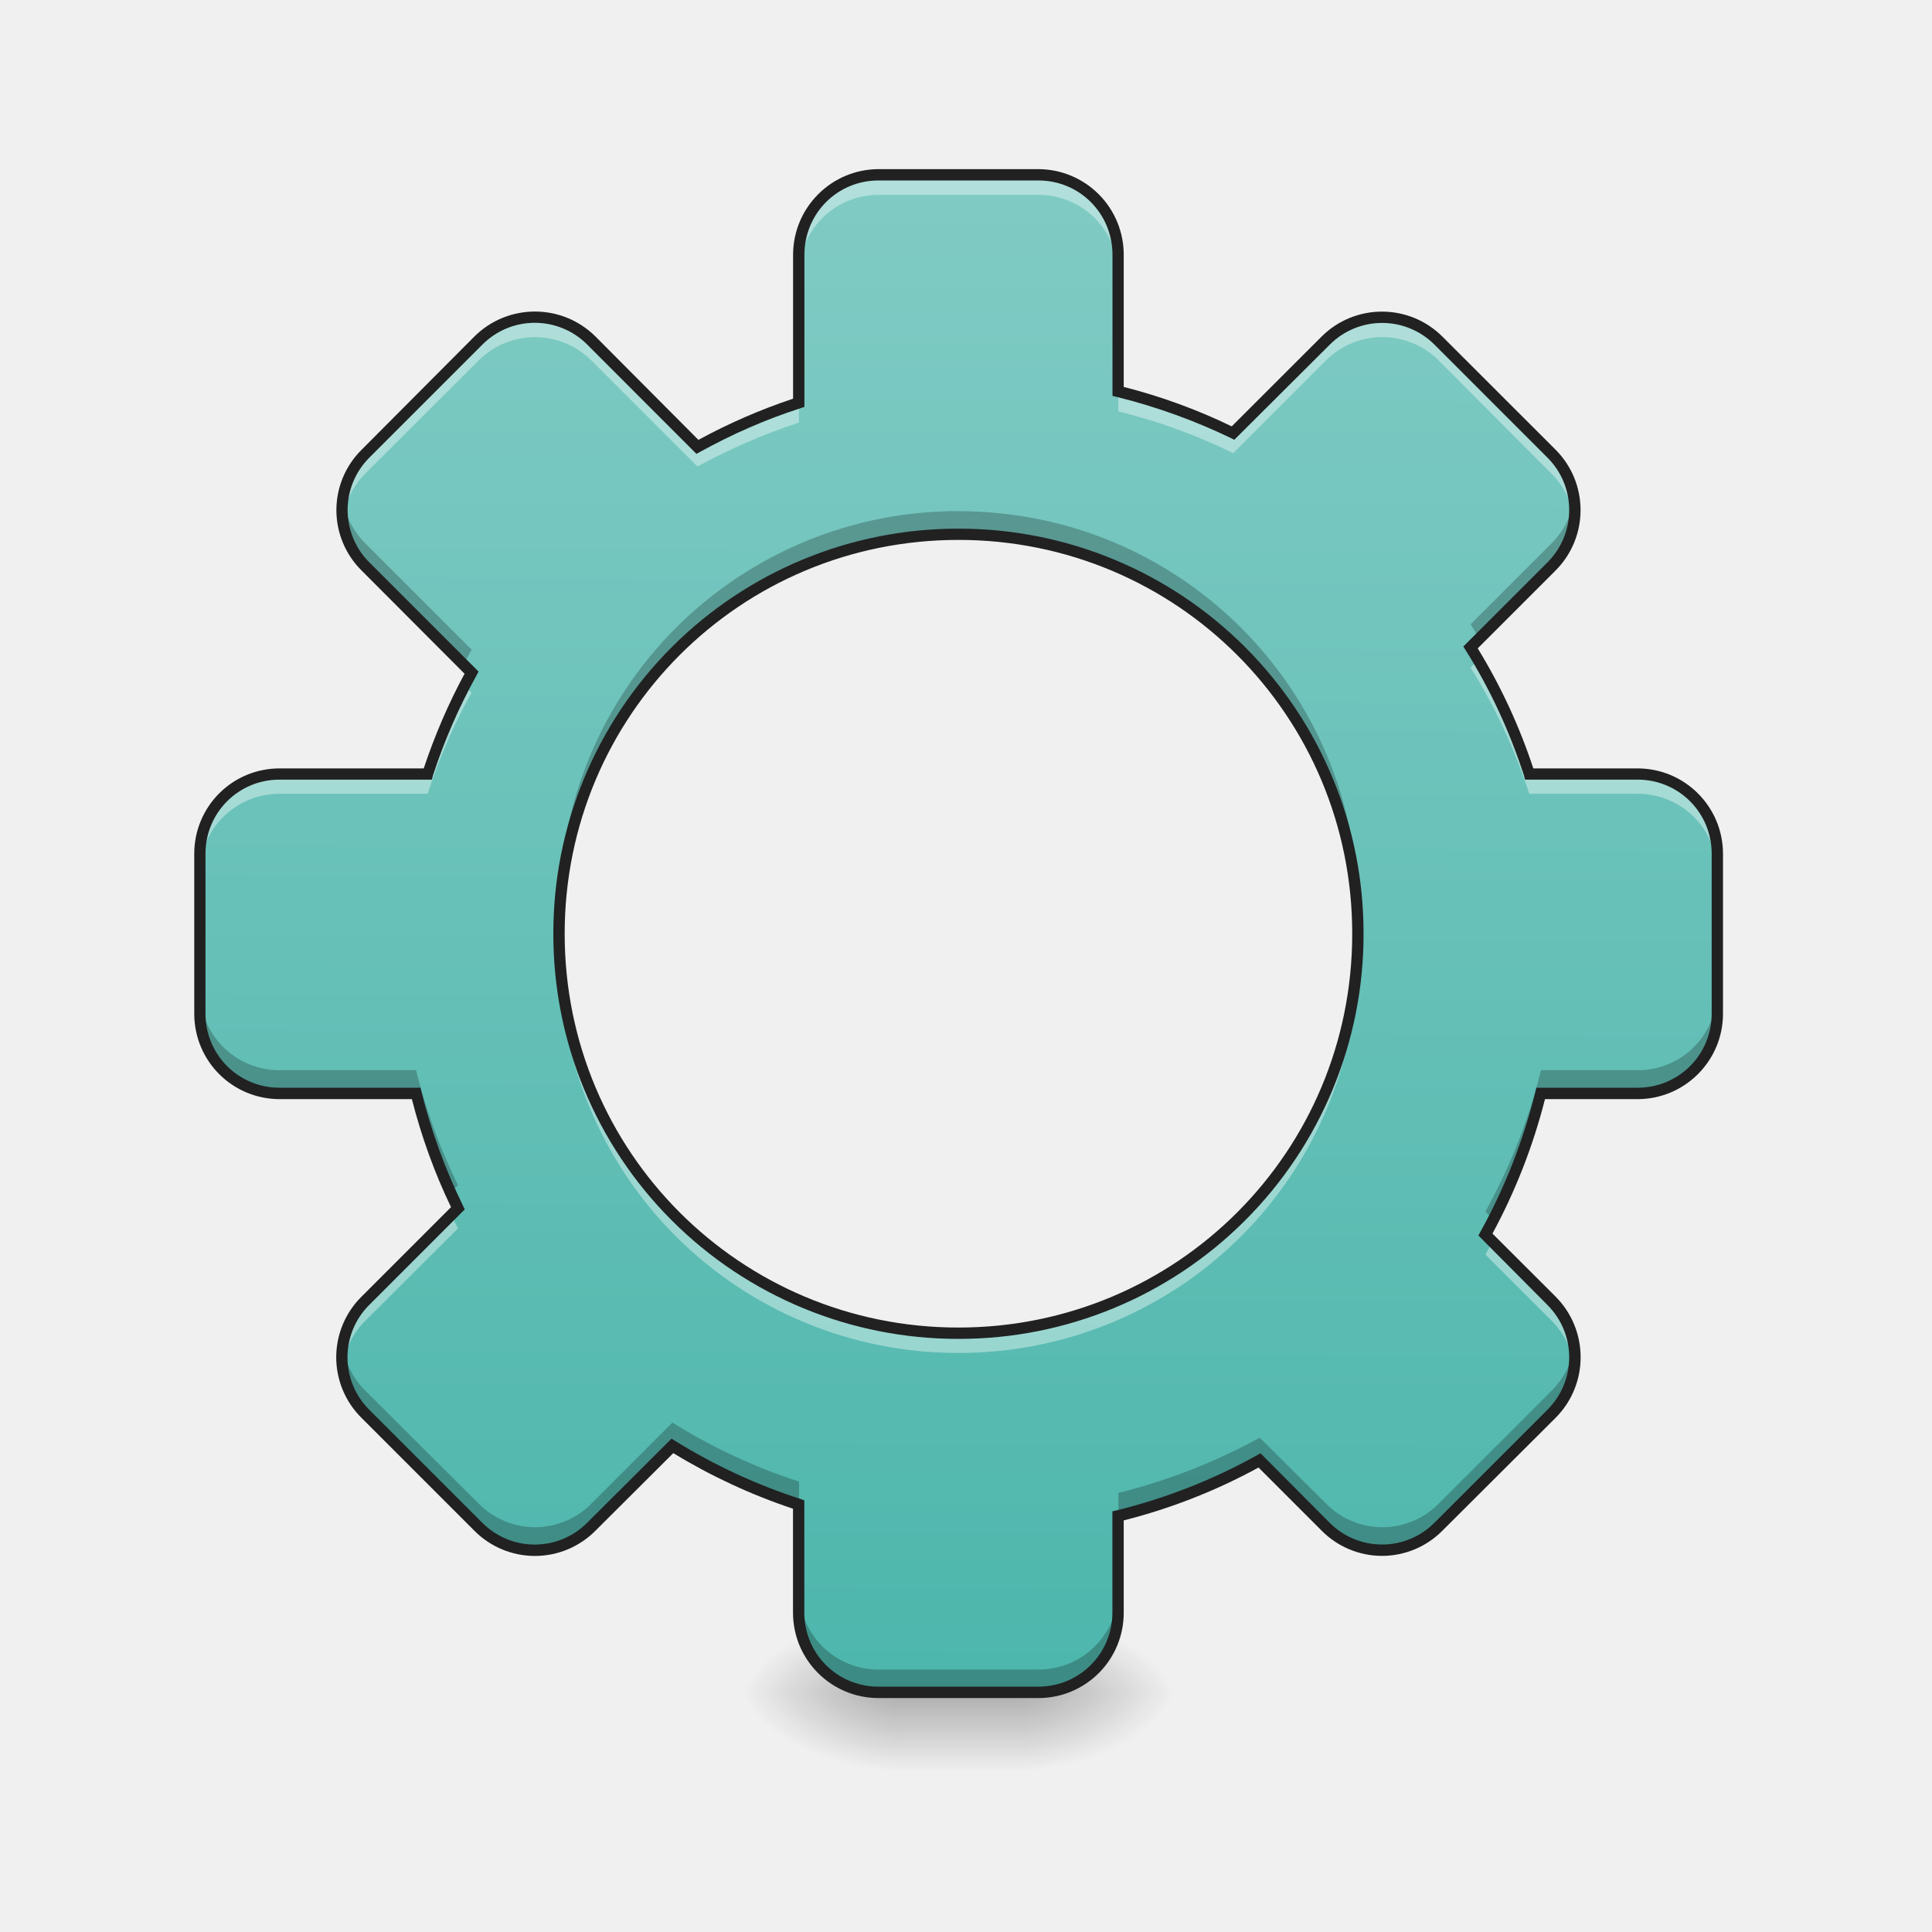
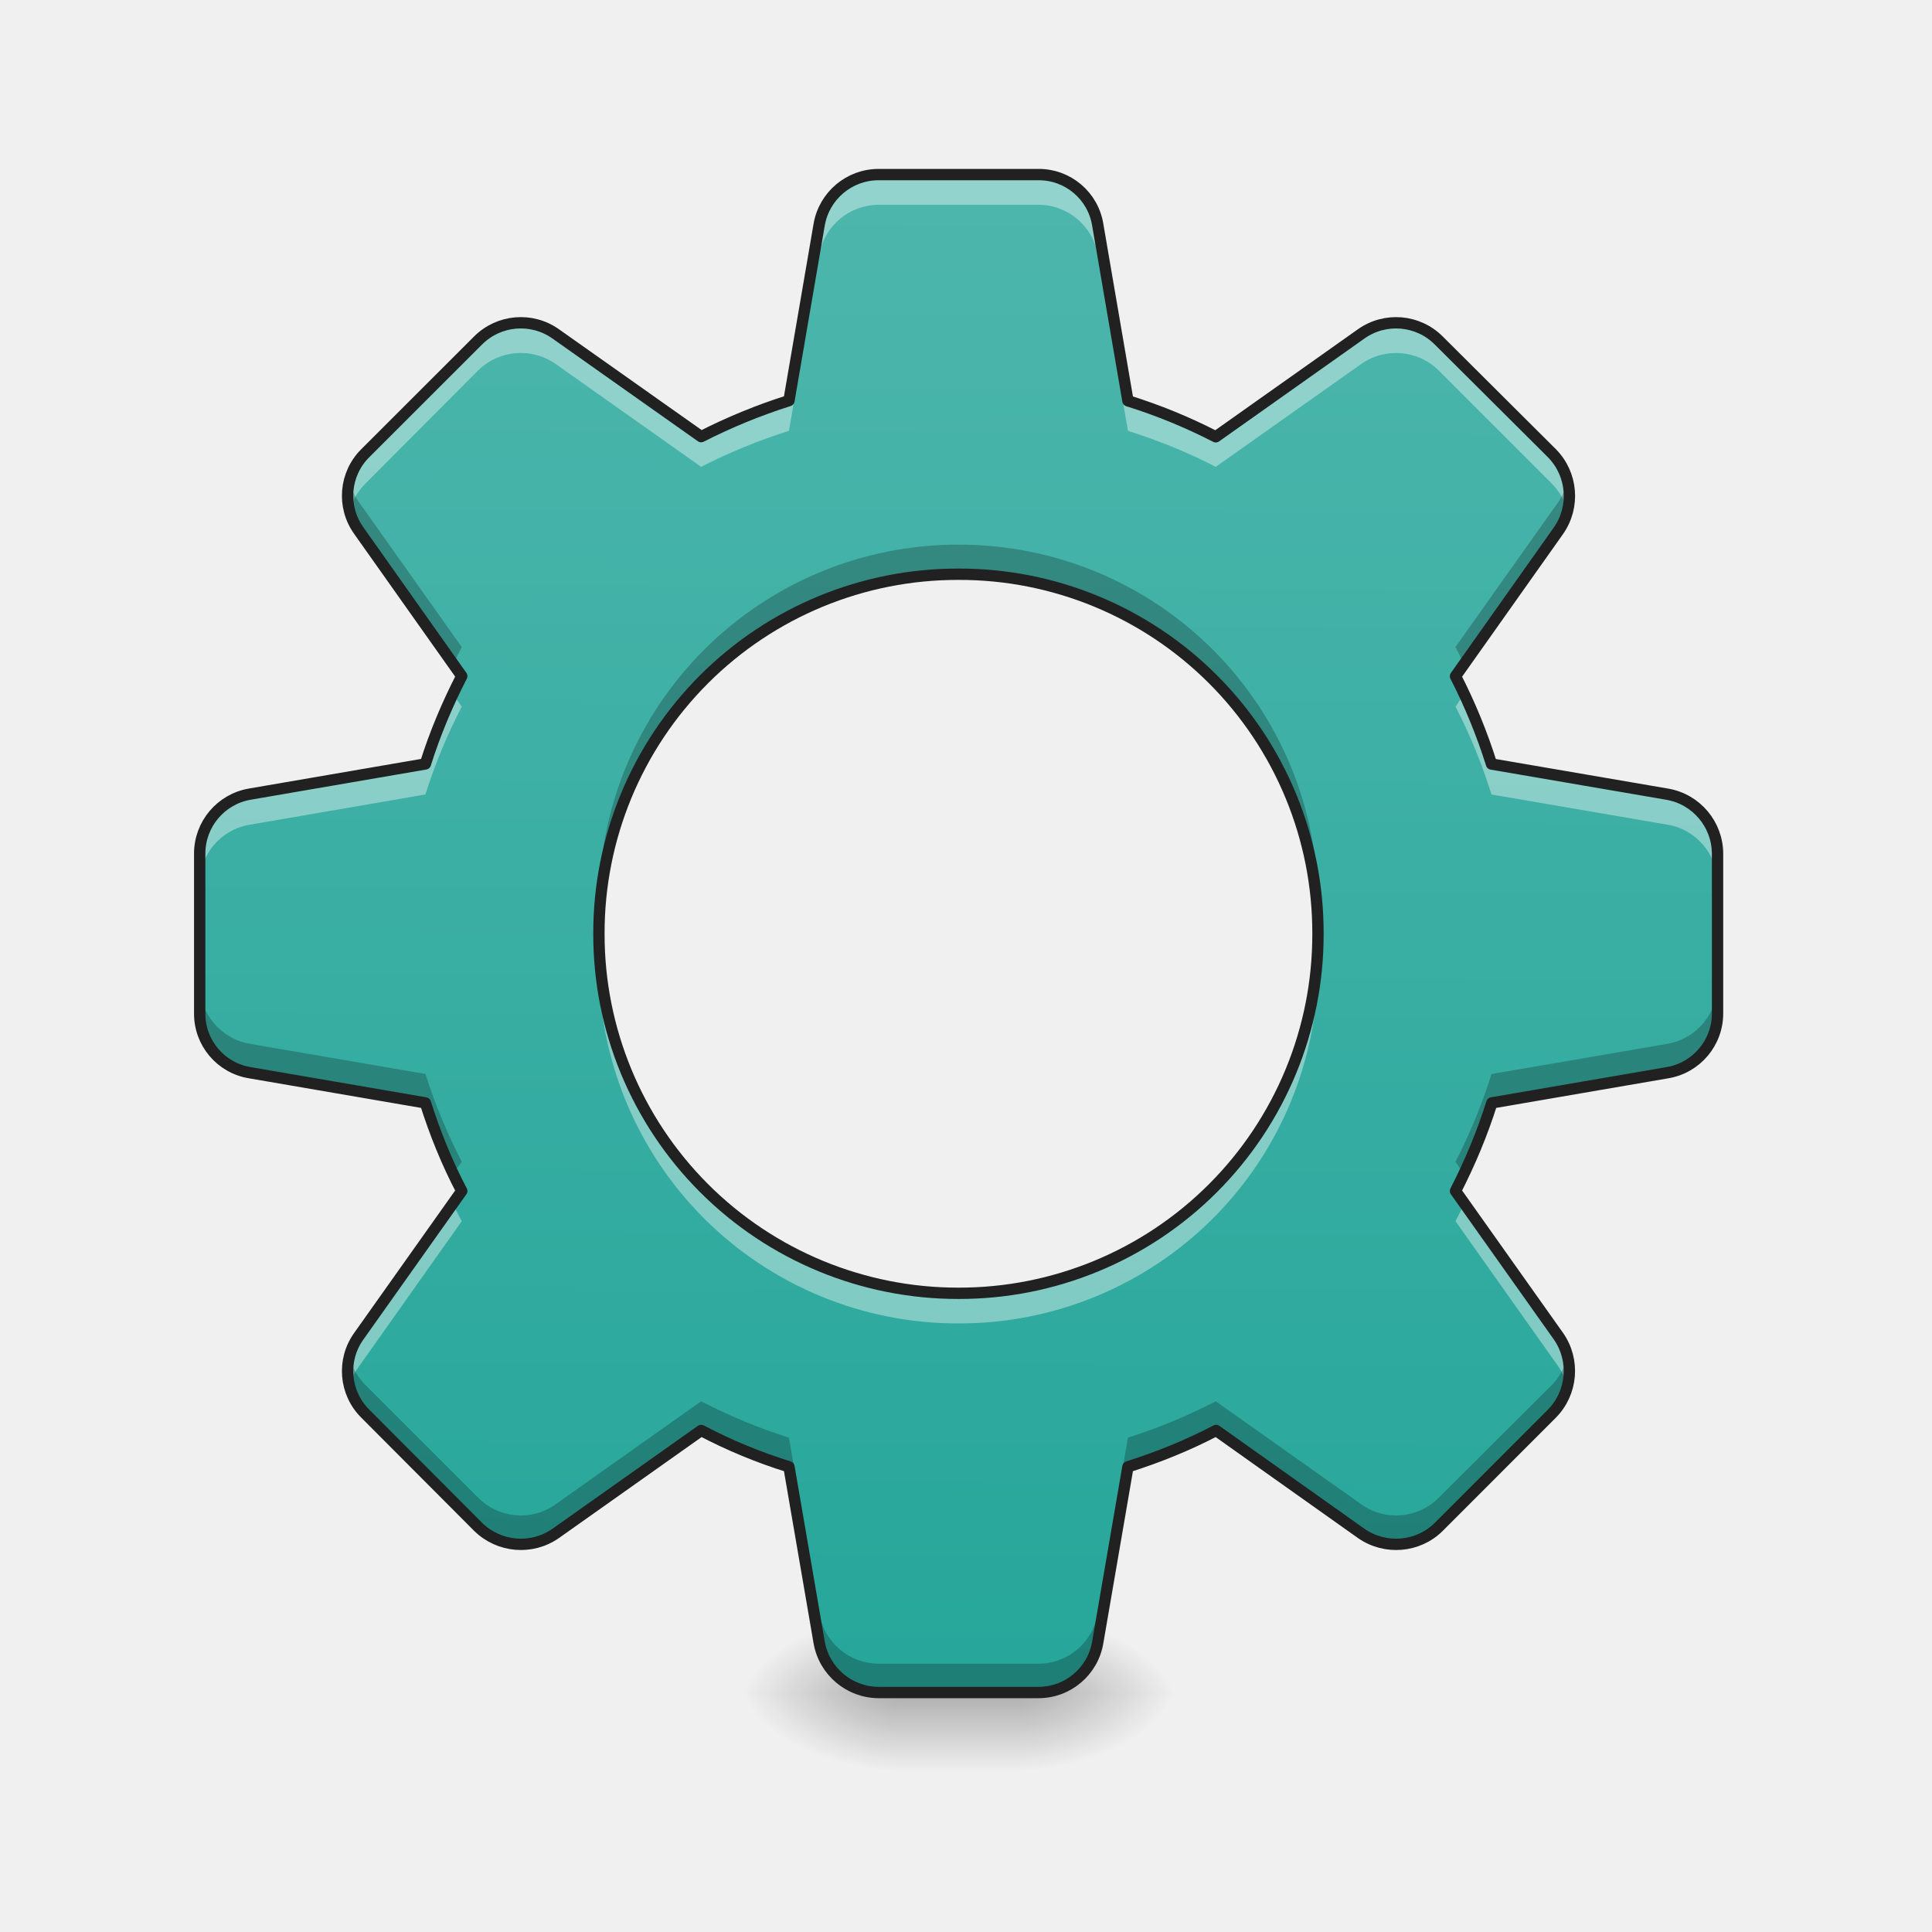
<svg xmlns="http://www.w3.org/2000/svg" width="22pt" height="22pt" viewBox="0 0 22 22">
  <defs>
    <linearGradient id="a" gradientUnits="userSpaceOnUse" x1="254" y1="233.5" x2="254" y2="254.667" gradientTransform="matrix(.04297 0 0 .04297 -1.592 9.24)">
      <stop offset="0" stop-opacity=".275" />
      <stop offset="1" stop-opacity="0" />
    </linearGradient>
    <radialGradient id="b" gradientUnits="userSpaceOnUse" cx="450.909" cy="189.579" fx="450.909" fy="189.579" r="21.167" gradientTransform="matrix(0 -.05372 -.09669 0 29.7 43.722)">
      <stop offset="0" stop-opacity=".314" />
      <stop offset=".222" stop-opacity=".275" />
      <stop offset="1" stop-opacity="0" />
    </radialGradient>
    <radialGradient id="c" gradientUnits="userSpaceOnUse" cx="450.909" cy="189.579" fx="450.909" fy="189.579" r="21.167" gradientTransform="matrix(0 .05372 .09669 0 -7.87 -5.175)">
      <stop offset="0" stop-opacity=".314" />
      <stop offset=".222" stop-opacity=".275" />
      <stop offset="1" stop-opacity="0" />
    </radialGradient>
    <radialGradient id="d" gradientUnits="userSpaceOnUse" cx="450.909" cy="189.579" fx="450.909" fy="189.579" r="21.167" gradientTransform="matrix(0 -.05372 .09669 0 -7.87 43.722)">
      <stop offset="0" stop-opacity=".314" />
      <stop offset=".222" stop-opacity=".275" />
      <stop offset="1" stop-opacity="0" />
    </radialGradient>
    <radialGradient id="e" gradientUnits="userSpaceOnUse" cx="450.909" cy="189.579" fx="450.909" fy="189.579" r="21.167" gradientTransform="matrix(0 .05372 -.09669 0 29.7 -5.175)">
      <stop offset="0" stop-opacity=".314" />
      <stop offset=".222" stop-opacity=".275" />
      <stop offset="1" stop-opacity="0" />
    </radialGradient>
    <linearGradient id="f" gradientUnits="userSpaceOnUse" x1="960" y1="1695.118" x2="960" y2="175.118" gradientTransform="rotate(.24) scale(.01137)">
-       <stop offset="0" stop-color="#4db6ac" />
-       <stop offset="1" stop-color="#80cbc4" />
+       <stop offset="0" stop-color="#26a69a" />
+       <stop offset="1" stop-color="#4db6ac" />
    </linearGradient>
  </defs>
  <path d="M10.234 18.934h1.364v1.25h-1.364zm0 0" fill="url(#a)" />
  <path d="M11.598 19.273h1.82v-.91h-1.82zm0 0" fill="url(#b)" />
  <path d="M10.234 19.273h-1.82v.91h1.82zm0 0" fill="url(#c)" />
  <path d="M10.234 19.273h-1.82v-.91h1.82zm0 0" fill="url(#d)" />
  <path d="M11.598 19.273h1.82v.91h-1.82zm0 0" fill="url(#e)" />
-   <path d="M10.004 1.992a.905.905 0 0 0-.906.91v1.684c-.407.133-.79.3-1.157.5L6.734 3.879a.908.908 0 0 0-1.285 0L4.16 5.164a.912.912 0 0 0 0 1.29L5.371 7.66c-.203.363-.371.75-.5 1.152H3.184a.909.909 0 0 0-.91.91v1.821c0 .504.406.91.91.91h1.554c.114.457.274.895.477 1.309l-1.055 1.05a.908.908 0 0 0 0 1.286l1.29 1.289a.908.908 0 0 0 1.284 0l.922-.922c.446.277.93.504 1.442.668v1.23c0 .504.402.91.906.91h1.82c.504 0 .91-.406.91-.91v-1.101c.57-.14 1.11-.352 1.61-.63l.754.755a.908.908 0 0 0 1.285 0l1.285-1.29a.908.908 0 0 0 0-1.285l-.754-.753c.277-.5.492-1.04.633-1.606h1.101a.905.905 0 0 0 .907-.91v-1.82a.905.905 0 0 0-.907-.91h-1.234a6.432 6.432 0 0 0-.668-1.438l.922-.922a.912.912 0 0 0 0-1.289L16.383 3.88a.908.908 0 0 0-1.285 0l-1.055 1.05a6.78 6.78 0 0 0-1.309-.472V2.902a.909.909 0 0 0-.91-.91zm.91 4.094a4.54 4.54 0 0 1 4.55 4.547 4.54 4.54 0 0 1-4.55 4.547 4.536 4.536 0 0 1-4.547-4.547 4.536 4.536 0 0 1 4.547-4.547zm0 0" fill="url(#f)" />
-   <path d="M10.004 1.992a.905.905 0 0 0-.906.91v.227c0-.504.402-.91.906-.91h1.82c.504 0 .91.406.91.91v-.227a.909.909 0 0 0-.91-.91zM6.09 3.613a.892.892 0 0 0-.64.266L4.16 5.164a.903.903 0 0 0-.258.758.921.921 0 0 1 .258-.531l1.29-1.286a.908.908 0 0 1 1.284 0l1.207 1.207c.368-.199.75-.367 1.157-.5v-.226c-.407.133-.79.3-1.157.5L6.734 3.879a.901.901 0 0 0-.644-.266zm9.648 0a.892.892 0 0 0-.64.266l-1.055 1.05a6.78 6.78 0 0 0-1.309-.472v.227a6.54 6.54 0 0 1 1.309.476l1.055-1.055a.908.908 0 0 1 1.285 0l1.285 1.29a.93.93 0 0 1 .262.527.918.918 0 0 0-.262-.758L16.383 3.88a.901.901 0 0 0-.645-.266zm1.094 3.903l-.086.086c.277.445.504.93.668 1.437h1.234c.504 0 .907.406.907.91v-.226a.905.905 0 0 0-.907-.91h-1.234a6.355 6.355 0 0 0-.582-1.297zm-11.543.293c-.164.32-.309.656-.418 1.003H3.184a.909.909 0 0 0-.91.91v.227c0-.504.406-.91.91-.91H4.87c.129-.402.297-.789.5-1.152zm1.078 2.937v.113a4.536 4.536 0 0 0 4.547 4.547 4.54 4.54 0 0 0 4.55-4.547c0-.039-.003-.074-.003-.113a4.536 4.536 0 0 1-4.547 4.434 4.54 4.54 0 0 1-4.547-4.434zm-1.226 3.086l-.98.98a.903.903 0 0 0-.259.758.9.9 0 0 1 .258-.53l1.055-1.052a1.917 1.917 0 0 1-.074-.156zm11.855.309l-.082.144.754.754a.928.928 0 0 1 .262.531.918.918 0 0 0-.262-.758zm0 0" fill="#fff" fill-opacity=".392" />
-   <path d="M3.902 5.676a.922.922 0 0 0 .258.777l1.117 1.113c.032-.054.063-.113.094-.168l-1.21-1.21a.906.906 0 0 1-.259-.512zm14.024 0a.906.906 0 0 1-.258.511l-.922.922c.035.055.067.11.098.164l.824-.82a.922.922 0 0 0 .258-.777zm-7.012.144a4.54 4.54 0 0 0-4.547 4.551v.129a4.54 4.54 0 0 1 4.547-4.414 4.537 4.537 0 0 1 4.547 4.414c0-.043.004-.086.004-.129 0-2.52-2.031-4.55-4.55-4.55zm-8.64 5.457v.266c0 .504.406.91.91.91h1.554c.098.39.23.77.39 1.129l.087-.086a6.54 6.54 0 0 1-.477-1.309H3.184a.909.909 0 0 1-.91-.91zm17.28 0c0 .504-.402.91-.906.91h-1.101c-.14.57-.356 1.11-.633 1.61l.094.09c.23-.45.414-.93.539-1.434h1.101a.905.905 0 0 0 .907-.91zM3.903 15.324a.91.91 0 0 0 .258.774l1.29 1.289a.908.908 0 0 0 1.284 0l.922-.922c.446.277.93.504 1.442.668v-.262a6.473 6.473 0 0 1-1.442-.672l-.922.922a.9.9 0 0 1-1.285 0L4.16 15.836a.906.906 0 0 1-.258-.512zm14.024 0a.906.906 0 0 1-.258.512l-1.285 1.285a.9.9 0 0 1-1.285 0l-.754-.75c-.5.274-1.04.488-1.61.629v.262c.57-.14 1.11-.352 1.61-.63l.754.755a.908.908 0 0 0 1.285 0l1.285-1.29a.91.91 0 0 0 .258-.773zm-8.828 2.778v.261c0 .504.402.91.906.91h1.82c.504 0 .91-.406.91-.91v-.261c0 .503-.406.91-.91.91h-1.82a.905.905 0 0 1-.906-.91zm0 0" fill-opacity=".235" />
-   <path d="M10.004 1.926a.976.976 0 0 0-.973.976V4.54a6.615 6.615 0 0 0-1.078.469L6.781 3.832a.978.978 0 0 0-1.379 0l-1.285 1.29a.967.967 0 0 0 0 1.374L5.29 7.672c-.184.34-.34.703-.465 1.078h-1.64a.97.97 0 0 0-.973.973v1.82c0 .539.434.973.973.973H4.69c.11.43.258.84.446 1.23l-1.02 1.02a.971.971 0 0 0 0 1.379l1.285 1.285a.971.971 0 0 0 1.38 0l.886-.883a6.67 6.67 0 0 0 1.363.633v1.183c0 .54.438.973.973.973h1.82a.97.97 0 0 0 .973-.973v-1.05a6.537 6.537 0 0 0 1.535-.602l.719.719a.967.967 0 0 0 1.375 0l1.289-1.285a.978.978 0 0 0 0-1.38l-.719-.718a6.67 6.67 0 0 0 .598-1.531h1.054a.973.973 0 0 0 .973-.973v-1.82a.973.973 0 0 0-.973-.973h-1.187a6.5 6.5 0 0 0-.633-1.367l.887-.887a.974.974 0 0 0 0-1.375l-1.29-1.289a.974.974 0 0 0-1.374 0l-1.024 1.023c-.386-.187-.8-.34-1.23-.449V2.902a.974.974 0 0 0-.973-.976zm0 .129h1.82c.469 0 .844.375.844.847v1.606l.05.012c.454.113.887.27 1.298.468l.039.02 1.086-1.082a.842.842 0 0 1 1.195 0L17.62 5.21a.842.842 0 0 1 0 1.195l-.957.957.027.043c.278.442.5.922.664 1.426l.012.047h1.281a.84.84 0 0 1 .844.844v1.82a.84.84 0 0 1-.844.844h-1.152l-.012.05a6.542 6.542 0 0 1-.625 1.59l-.023.043.785.79a.842.842 0 0 1 0 1.195l-1.285 1.285a.842.842 0 0 1-1.195 0l-.786-.79-.043.024a6.475 6.475 0 0 1-1.593.625l-.051.012v1.152a.84.84 0 0 1-.844.844h-1.82a.84.84 0 0 1-.844-.844v-1.277l-.043-.016a6.495 6.495 0 0 1-1.426-.66l-.043-.027-.96.957a.842.842 0 0 1-1.196 0l-1.285-1.285a.842.842 0 0 1 0-1.196l1.086-1.086-.02-.043c-.199-.406-.359-.84-.472-1.293l-.012-.05H3.184a.84.84 0 0 1-.844-.844v-1.82a.84.84 0 0 1 .844-.844h1.734l.012-.047c.129-.398.297-.781.496-1.14l.023-.044-1.242-1.242a.842.842 0 0 1 0-1.195l1.285-1.285a.842.842 0 0 1 1.196 0L7.93 5.168l.043-.023c.363-.2.742-.368 1.144-.497l.043-.015v-1.73c0-.473.375-.848.844-.848zm.91 3.965a4.605 4.605 0 0 0-4.613 4.613 4.605 4.605 0 0 0 4.613 4.613 4.605 4.605 0 0 0 4.613-4.613 4.605 4.605 0 0 0-4.613-4.613zm0 .128c2.484 0 4.484 2 4.484 4.485 0 2.484-2 4.484-4.484 4.484s-4.484-2-4.484-4.484c0-2.485 2-4.485 4.484-4.485zm0 0" fill="#212121" />
+   <path d="M10.004 1.988a.687.687 0 0 0-.676.57l-.344 2.005c-.347.109-.68.246-1 .41L6.328 3.8a.688.688 0 0 0-.883.074L4.16 5.16a.683.683 0 0 0-.074.883l1.172 1.656c-.164.32-.305.653-.414 1l-2 .344a.687.687 0 0 0-.57.676v1.82a.68.68 0 0 0 .57.676l2 .344c.11.347.246.683.414 1.004l-1.172 1.652a.683.683 0 0 0 .074.883l1.285 1.289c.239.234.61.265.883.074l1.656-1.172a5.92 5.92 0 0 0 1 .414l.344 2a.69.69 0 0 0 .676.57h1.82a.684.684 0 0 0 .676-.57l.344-2c.347-.11.683-.246 1.004-.414l1.652 1.172c.273.191.648.16.883-.074l1.289-1.29a.692.692 0 0 0 .074-.882l-1.172-1.652c.164-.32.305-.657.414-1.004l2-.344a.684.684 0 0 0 .57-.676V9.72a.69.69 0 0 0-.57-.676l-2.004-.344a6.398 6.398 0 0 0-.41-1l1.172-1.656a.692.692 0 0 0-.074-.883l-1.29-1.285a.687.687 0 0 0-.882-.074l-1.656 1.172a6.247 6.247 0 0 0-1-.41L12.5 2.558a.68.68 0 0 0-.676-.57zm.91 4.551a4.083 4.083 0 0 1 4.094 4.094 4.085 4.085 0 0 1-4.094 4.094 4.088 4.088 0 0 1-4.094-4.094 4.085 4.085 0 0 1 4.094-4.094zm0 0" fill="url(#f)" />
+   <path d="M10.004 1.988a.687.687 0 0 0-.676.57l-.344 2.005c-.347.109-.68.246-1 .41L6.328 3.8a.688.688 0 0 0-.883.074L4.16 5.16a.694.694 0 0 0-.18.66.684.684 0 0 1 .18-.312l1.285-1.29a.692.692 0 0 1 .883-.073l1.656 1.171c.32-.164.653-.3 1-.41l.344-2.004a.69.69 0 0 1 .676-.57h1.82c.336 0 .621.242.676.57l.344 2.004c.347.11.683.246 1 .41L15.5 4.145a.692.692 0 0 1 .883.074l1.289 1.289c.086.09.148.195.176.312a.682.682 0 0 0-.176-.66l-1.29-1.285a.687.687 0 0 0-.882-.074l-1.656 1.172a6.247 6.247 0 0 0-1-.41L12.5 2.558a.68.68 0 0 0-.676-.57zM5.156 7.902a6.361 6.361 0 0 0-.312.797l-2 .344a.687.687 0 0 0-.57.676v.347a.68.68 0 0 1 .57-.675l2-.344c.11-.348.25-.684.414-1zm11.516 0l-.098.145c.164.316.301.652.41 1l2.004.344c.328.054.57.34.57.675V9.72a.69.69 0 0 0-.57-.676l-2.004-.344a6.361 6.361 0 0 0-.312-.797zm-9.848 2.903c0 .058-.004.113-.004.172a4.085 4.085 0 0 0 4.094 4.093 4.083 4.083 0 0 0 4.094-4.093c0-.059 0-.114-.004-.172a4.084 4.084 0 0 1-4.09 3.922c-2.207 0-4-1.735-4.09-3.922zm-1.668 2.898l-1.07 1.512a.696.696 0 0 0-.106.57.646.646 0 0 1 .106-.223l1.172-1.656c-.035-.066-.07-.133-.102-.203zm11.52 0c-.035.07-.067.137-.102.203l1.172 1.656c.047.07.082.145.102.223a.68.68 0 0 0-.102-.57zm0 0" fill="#fff" fill-opacity=".392" />
+   <path d="M10.004 19.29a.69.69 0 0 1-.676-.571l-.344-2.004a6.398 6.398 0 0 1-1-.41l-1.656 1.172a.692.692 0 0 1-.883-.075L4.16 16.113a.687.687 0 0 1-.18-.656c.032.113.09.223.18.313l1.285 1.285c.239.238.61.27.883.074l1.656-1.172c.32.164.653.305 1 .414l.344 2a.69.69 0 0 0 .676.574h1.82a.684.684 0 0 0 .676-.574l.344-2c.347-.11.683-.25 1-.414l1.656 1.172a.683.683 0 0 0 .883-.074l1.289-1.285c.086-.09.148-.2.176-.313.062.23 0 .48-.176.656l-1.29 1.29a.692.692 0 0 1-.882.074l-1.656-1.172c-.317.164-.653.3-1 .41l-.344 2.004a.684.684 0 0 1-.676.57zM5.156 13.37a6.134 6.134 0 0 1-.312-.797l-2-.344a.68.68 0 0 1-.57-.675v-.344c0 .332.238.617.57.676l2 .343c.11.348.25.68.414 1zm11.516 0l-.098-.14c.164-.32.301-.653.41-1l2.004-.344a.69.69 0 0 0 .57-.676v.344a.684.684 0 0 1-.57.675l-2.004.344a6.134 6.134 0 0 1-.312.797zm-9.848-2.898c0-.059-.004-.118-.004-.176a4.088 4.088 0 0 1 4.094-4.094 4.085 4.085 0 0 1 4.094 4.094c0 .058 0 .117-.004.176a4.084 4.084 0 0 0-4.09-3.922c-2.207 0-4 1.734-4.09 3.922zM5.156 7.57L4.086 6.06a.693.693 0 0 1-.106-.57c.02.077.055.156.106.226l1.172 1.652c-.035.07-.07.137-.102.203zm11.52 0c-.035-.066-.067-.133-.102-.203l1.172-1.652a.735.735 0 0 0 .102-.227c.05.192.02.403-.102.57zm0 0" fill-opacity=".235" />
+   <path d="M10.004 1.988a.687.687 0 0 0-.676.57l-.344 2.004c-.347.11-.68.247-1 .41L6.328 3.802a.688.688 0 0 0-.883.074L4.16 5.16a.683.683 0 0 0-.074.883l1.172 1.656c-.164.32-.305.653-.414 1l-2 .344a.687.687 0 0 0-.57.676v1.82a.68.68 0 0 0 .57.676l2 .344c.11.347.246.683.414 1.003l-1.172 1.653a.683.683 0 0 0 .074.883l1.285 1.289c.239.234.61.265.883.074l1.656-1.172a5.92 5.92 0 0 0 1 .414l.344 2a.69.69 0 0 0 .676.57h1.82a.684.684 0 0 0 .676-.57l.344-2c.347-.11.683-.246 1.004-.414l1.652 1.172c.273.191.648.16.883-.074l1.289-1.29a.692.692 0 0 0 .074-.882l-1.172-1.653c.164-.32.305-.656.414-1.003l2-.344a.684.684 0 0 0 .57-.676V9.72a.69.69 0 0 0-.57-.676l-2.004-.344a6.398 6.398 0 0 0-.41-1l1.172-1.656a.692.692 0 0 0-.074-.883l-1.29-1.285a.687.687 0 0 0-.882-.074l-1.656 1.172a6.246 6.246 0 0 0-1-.41L12.5 2.558a.68.68 0 0 0-.676-.57zm.91 4.551a4.083 4.083 0 0 1 4.094 4.094 4.085 4.085 0 0 1-4.094 4.094 4.088 4.088 0 0 1-4.094-4.094 4.085 4.085 0 0 1 4.094-4.094zm0 0" fill="none" stroke-width=".129" stroke-linecap="round" stroke-linejoin="round" stroke="#212121" />
</svg>
